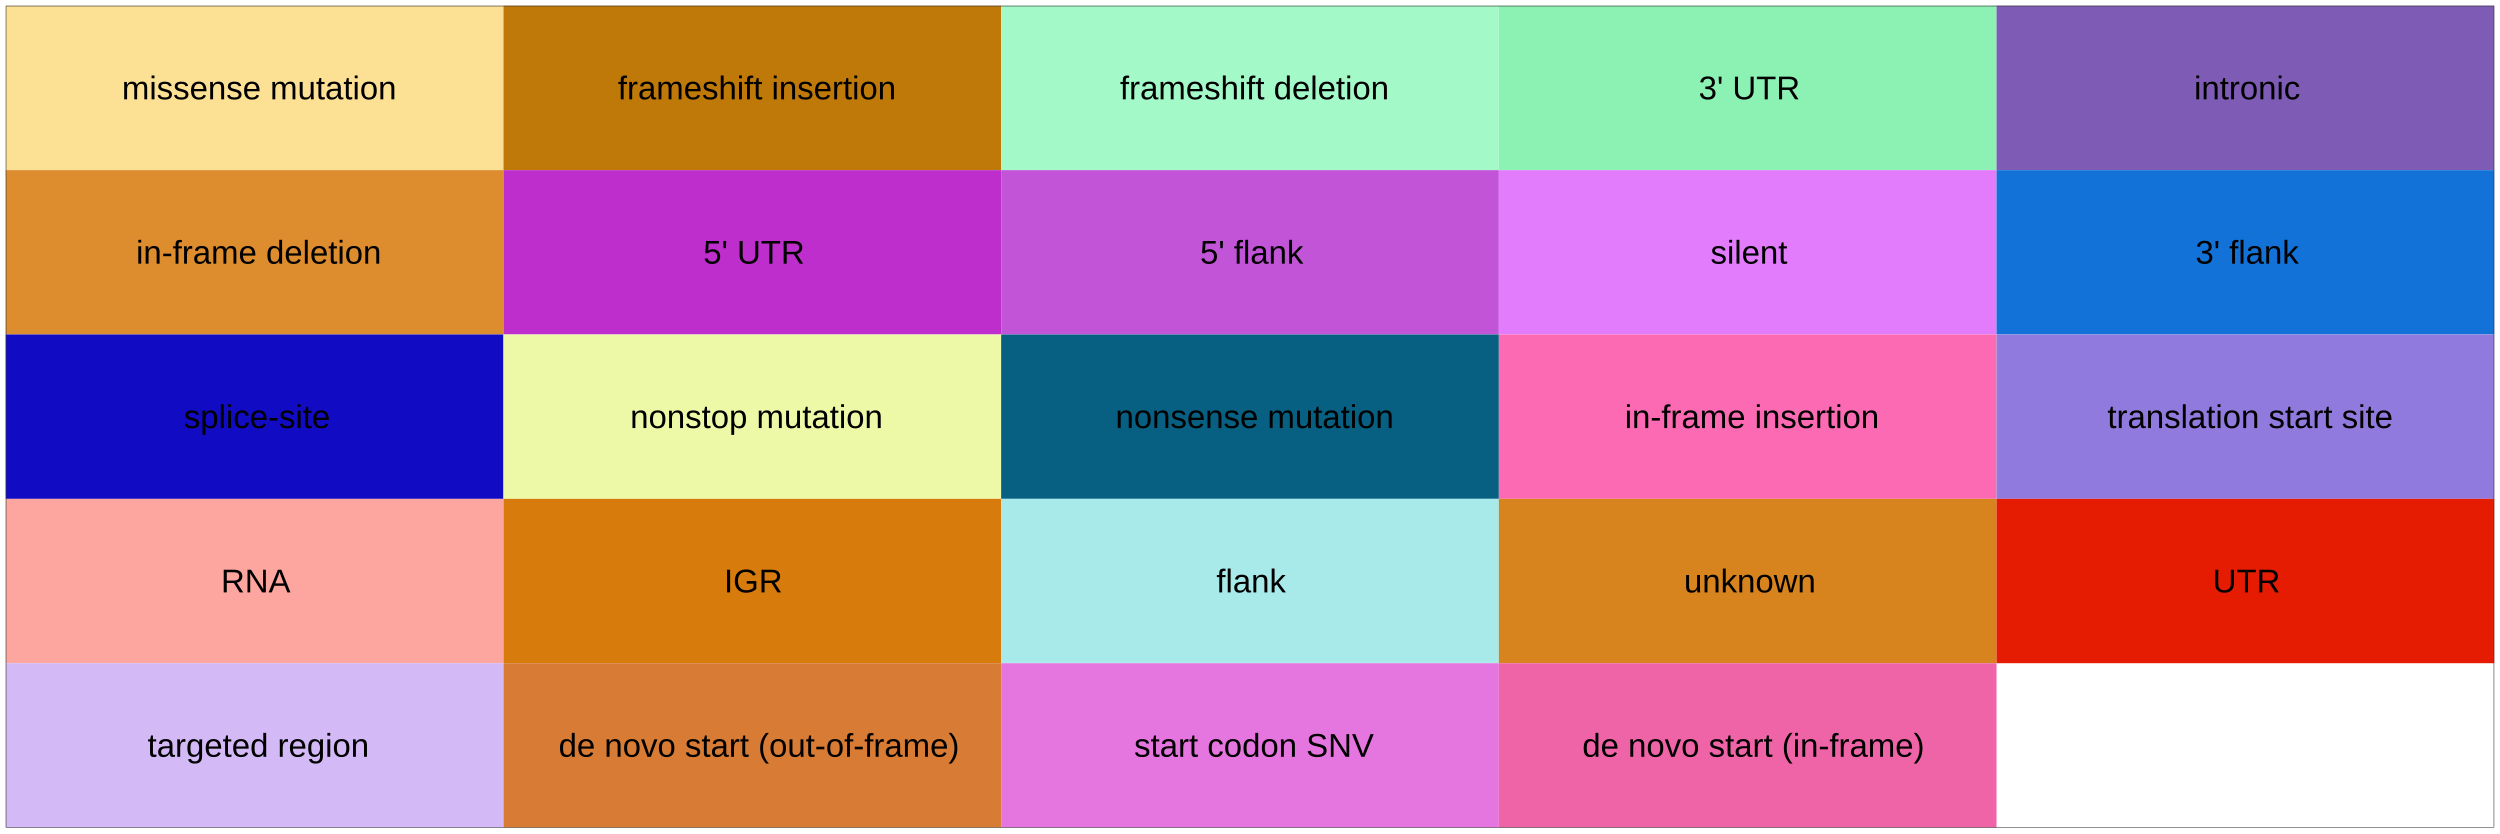
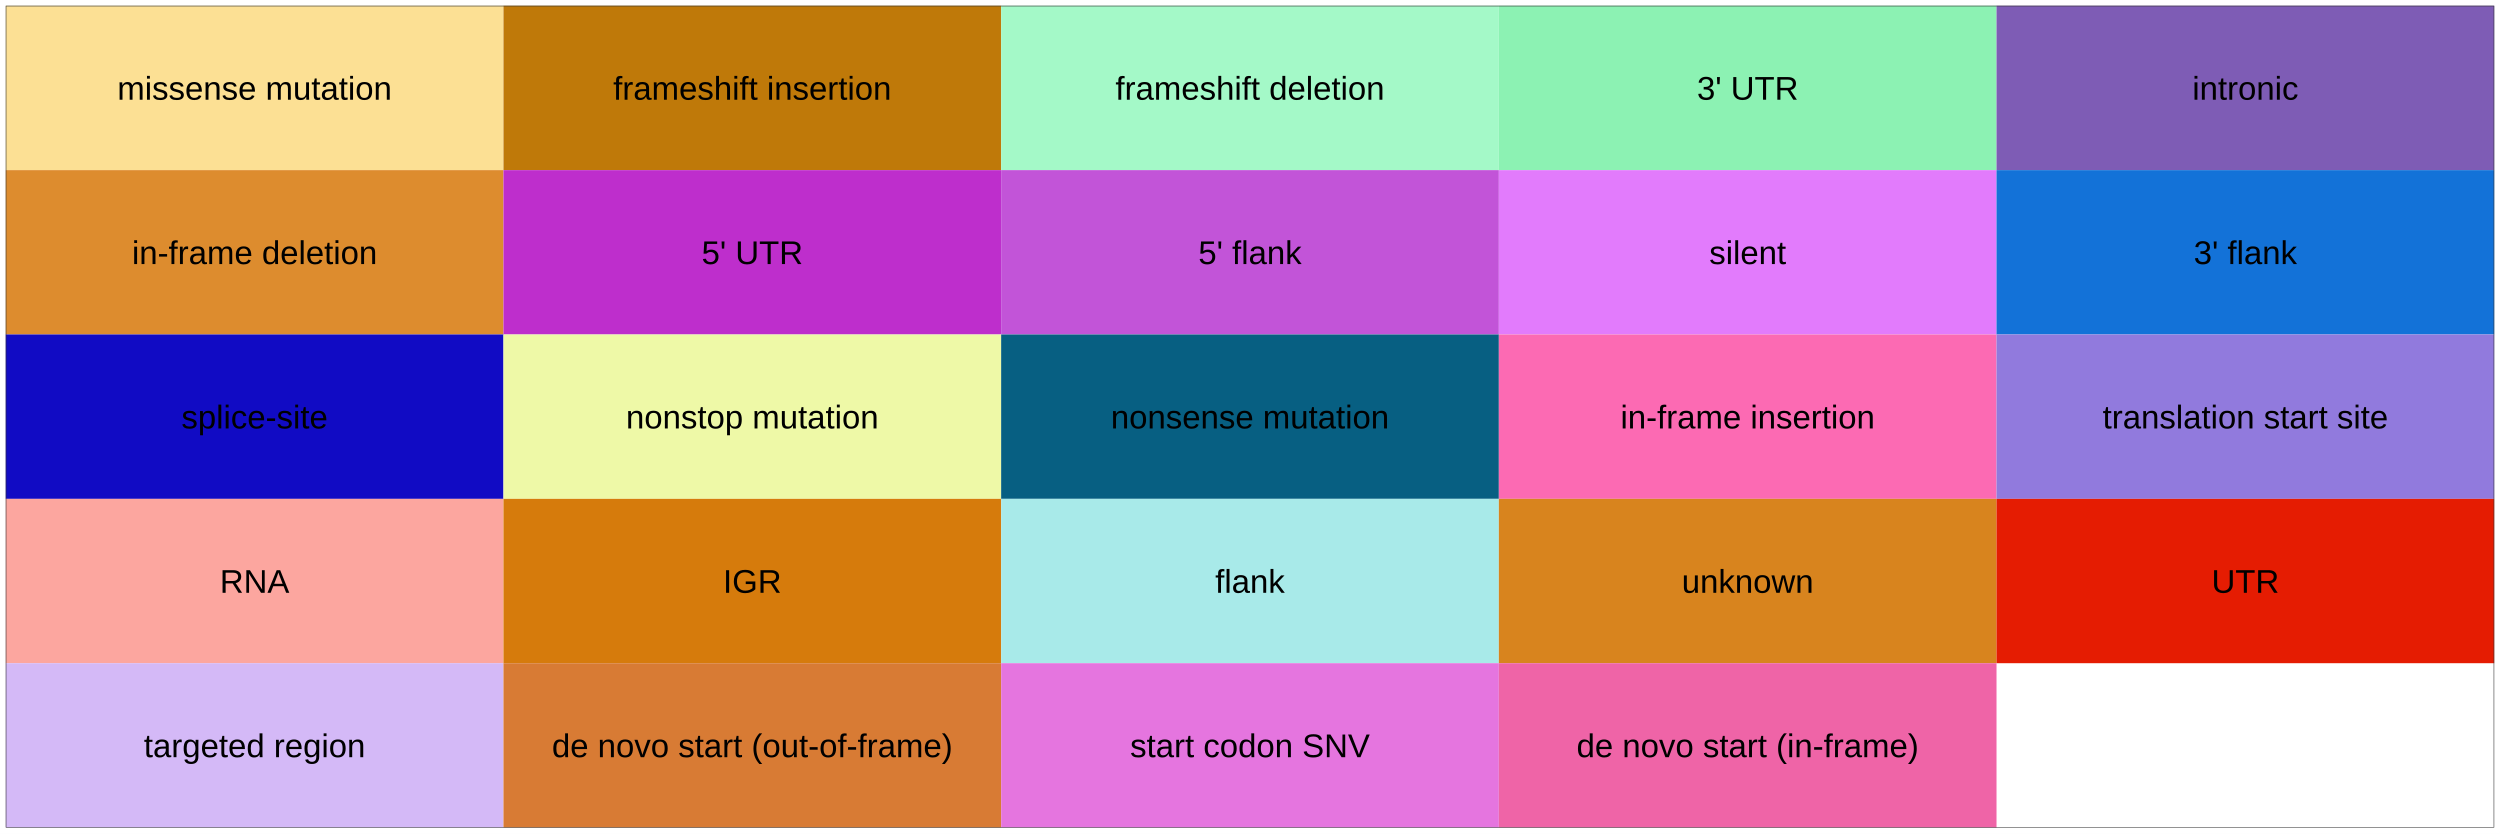
<svg xmlns="http://www.w3.org/2000/svg" viewBox="0 0 864.00 288.00">
  <defs>
    <style type="text/css">
    line, polyline, polygon, path, rect, circle {
      fill: none;
      stroke: #000000;
      stroke-linecap: round;
      stroke-linejoin: round;
      stroke-miterlimit: 10.00;
    }
  </style>
  </defs>
  <rect width="100%" height="100%" style="stroke: none; fill: #FFFFFF;" />
  <rect x="0.00" y="0.00" width="864.00" height="288.00" style="stroke-width: 0.39; stroke: #FFFFFF; fill: #FFFFFF;" />
  <defs>
    <clipPath id="cpMS45OXw4NjIuMDF8Mjg2LjAxfDEuOTk=">
      <rect x="1.99" y="1.99" width="860.01" height="284.01" />
    </clipPath>
  </defs>
  <rect x="1.99" y="1.99" width="860.01" height="284.01" style="stroke-width: 0.39; stroke: none; fill: #FFFFFF;" clip-path="url(#cpMS45OXw4NjIuMDF8Mjg2LjAxfDEuOTk=)" />
  <rect x="1.99" y="1.99" width="172.00" height="56.80" style="stroke-width: 0.21; stroke: none; stroke-linecap: square; stroke-linejoin: miter; fill: #FCE094;" clip-path="url(#cpMS45OXw4NjIuMDF8Mjg2LjAxfDEuOTk=)" />
  <rect x="174.00" y="1.99" width="172.00" height="56.80" style="stroke-width: 0.21; stroke: none; stroke-linecap: square; stroke-linejoin: miter; fill: #BF7909;" clip-path="url(#cpMS45OXw4NjIuMDF8Mjg2LjAxfDEuOTk=)" />
  <rect x="346.00" y="1.99" width="172.00" height="56.80" style="stroke-width: 0.21; stroke: none; stroke-linecap: square; stroke-linejoin: miter; fill: #A4F9C8;" clip-path="url(#cpMS45OXw4NjIuMDF8Mjg2LjAxfDEuOTk=)" />
  <rect x="518.00" y="1.99" width="172.00" height="56.80" style="stroke-width: 0.21; stroke: none; stroke-linecap: square; stroke-linejoin: miter; fill: #8CF2B3;" clip-path="url(#cpMS45OXw4NjIuMDF8Mjg2LjAxfDEuOTk=)" />
  <rect x="690.00" y="1.99" width="172.00" height="56.80" style="stroke-width: 0.21; stroke: none; stroke-linecap: square; stroke-linejoin: miter; fill: #7E5CB5;" clip-path="url(#cpMS45OXw4NjIuMDF8Mjg2LjAxfDEuOTk=)" />
  <rect x="1.99" y="58.80" width="172.00" height="56.80" style="stroke-width: 0.21; stroke: none; stroke-linecap: square; stroke-linejoin: miter; fill: #DD8C2E;" clip-path="url(#cpMS45OXw4NjIuMDF8Mjg2LjAxfDEuOTk=)" />
  <rect x="174.00" y="58.80" width="172.00" height="56.80" style="stroke-width: 0.21; stroke: none; stroke-linecap: square; stroke-linejoin: miter; fill: #BE2ECC;" clip-path="url(#cpMS45OXw4NjIuMDF8Mjg2LjAxfDEuOTk=)" />
  <rect x="346.00" y="58.80" width="172.00" height="56.80" style="stroke-width: 0.21; stroke: none; stroke-linecap: square; stroke-linejoin: miter; fill: #C254D8;" clip-path="url(#cpMS45OXw4NjIuMDF8Mjg2LjAxfDEuOTk=)" />
  <rect x="518.00" y="58.80" width="172.00" height="56.80" style="stroke-width: 0.21; stroke: none; stroke-linecap: square; stroke-linejoin: miter; fill: #E27BFC;" clip-path="url(#cpMS45OXw4NjIuMDF8Mjg2LjAxfDEuOTk=)" />
  <rect x="690.00" y="58.80" width="172.00" height="56.80" style="stroke-width: 0.21; stroke: none; stroke-linecap: square; stroke-linejoin: miter; fill: #1372D8;" clip-path="url(#cpMS45OXw4NjIuMDF8Mjg2LjAxfDEuOTk=)" />
  <rect x="1.99" y="115.60" width="172.00" height="56.80" style="stroke-width: 0.21; stroke: none; stroke-linecap: square; stroke-linejoin: miter; fill: #110BC4;" clip-path="url(#cpMS45OXw4NjIuMDF8Mjg2LjAxfDEuOTk=)" />
  <rect x="174.00" y="115.60" width="172.00" height="56.80" style="stroke-width: 0.21; stroke: none; stroke-linecap: square; stroke-linejoin: miter; fill: #EEF9A7;" clip-path="url(#cpMS45OXw4NjIuMDF8Mjg2LjAxfDEuOTk=)" />
  <rect x="346.00" y="115.60" width="172.00" height="56.80" style="stroke-width: 0.21; stroke: none; stroke-linecap: square; stroke-linejoin: miter; fill: #075F82;" clip-path="url(#cpMS45OXw4NjIuMDF8Mjg2LjAxfDEuOTk=)" />
  <rect x="518.00" y="115.60" width="172.00" height="56.80" style="stroke-width: 0.21; stroke: none; stroke-linecap: square; stroke-linejoin: miter; fill: #FC6AB3;" clip-path="url(#cpMS45OXw4NjIuMDF8Mjg2LjAxfDEuOTk=)" />
  <rect x="690.00" y="115.60" width="172.00" height="56.80" style="stroke-width: 0.21; stroke: none; stroke-linecap: square; stroke-linejoin: miter; fill: #917ADD;" clip-path="url(#cpMS45OXw4NjIuMDF8Mjg2LjAxfDEuOTk=)" />
  <rect x="1.99" y="172.40" width="172.00" height="56.80" style="stroke-width: 0.21; stroke: none; stroke-linecap: square; stroke-linejoin: miter; fill: #FCA69F;" clip-path="url(#cpMS45OXw4NjIuMDF8Mjg2LjAxfDEuOTk=)" />
  <rect x="174.00" y="172.40" width="172.00" height="56.80" style="stroke-width: 0.21; stroke: none; stroke-linecap: square; stroke-linejoin: miter; fill: #D67B0C;" clip-path="url(#cpMS45OXw4NjIuMDF8Mjg2LjAxfDEuOTk=)" />
  <rect x="346.00" y="172.40" width="172.00" height="56.80" style="stroke-width: 0.21; stroke: none; stroke-linecap: square; stroke-linejoin: miter; fill: #A8EAE9;" clip-path="url(#cpMS45OXw4NjIuMDF8Mjg2LjAxfDEuOTk=)" />
  <rect x="518.00" y="172.40" width="172.00" height="56.80" style="stroke-width: 0.21; stroke: none; stroke-linecap: square; stroke-linejoin: miter; fill: #D8841E;" clip-path="url(#cpMS45OXw4NjIuMDF8Mjg2LjAxfDEuOTk=)" />
  <rect x="690.00" y="172.40" width="172.00" height="56.80" style="stroke-width: 0.21; stroke: none; stroke-linecap: square; stroke-linejoin: miter; fill: #E51C02;" clip-path="url(#cpMS45OXw4NjIuMDF8Mjg2LjAxfDEuOTk=)" />
  <rect x="1.99" y="229.20" width="172.00" height="56.80" style="stroke-width: 0.21; stroke: none; stroke-linecap: square; stroke-linejoin: miter; fill: #D4B9F7;" clip-path="url(#cpMS45OXw4NjIuMDF8Mjg2LjAxfDEuOTk=)" />
  <rect x="174.00" y="229.20" width="172.00" height="56.80" style="stroke-width: 0.21; stroke: none; stroke-linecap: square; stroke-linejoin: miter; fill: #D87B34;" clip-path="url(#cpMS45OXw4NjIuMDF8Mjg2LjAxfDEuOTk=)" />
  <rect x="346.00" y="229.20" width="172.00" height="56.80" style="stroke-width: 0.21; stroke: none; stroke-linecap: square; stroke-linejoin: miter; fill: #E575DF;" clip-path="url(#cpMS45OXw4NjIuMDF8Mjg2LjAxfDEuOTk=)" />
  <rect x="518.00" y="229.20" width="172.00" height="56.80" style="stroke-width: 0.21; stroke: none; stroke-linecap: square; stroke-linejoin: miter; fill: #EF64A7;" clip-path="url(#cpMS45OXw4NjIuMDF8Mjg2LjAxfDEuOTk=)" />
  <g clip-path="url(#cpMS45OXw4NjIuMDF8Mjg2LjAxfDEuOTk=)">
-     <text x="42.14" y="34.33" style="font-size: 11.38px; font-family: Arial;" textLength="91.71px" lengthAdjust="spacingAndGlyphs">missense mutation</text>
+     <text x="40.55" y="34.47" style="font-size: 11.38px; font-family: Arial;" textLength="94.88px" lengthAdjust="spacingAndGlyphs">missense mutation</text>
  </g>
  <g clip-path="url(#cpMS45OXw4NjIuMDF8Mjg2LjAxfDEuOTk=)">
-     <text x="213.53" y="34.33" style="font-size: 11.38px; font-family: Arial;" textLength="92.93px" lengthAdjust="spacingAndGlyphs">frameshift insertion</text>
+     <text x="211.92" y="34.47" style="font-size: 11.38px; font-family: Arial;" textLength="96.14px" lengthAdjust="spacingAndGlyphs">frameshift insertion</text>
  </g>
  <g clip-path="url(#cpMS45OXw4NjIuMDF8Mjg2LjAxfDEuOTk=)">
-     <text x="387.06" y="34.33" style="font-size: 11.38px; font-family: Arial;" textLength="89.88px" lengthAdjust="spacingAndGlyphs">frameshift deletion</text>
+     <text x="385.50" y="34.47" style="font-size: 11.38px; font-family: Arial;" textLength="92.99px" lengthAdjust="spacingAndGlyphs">frameshift deletion</text>
  </g>
  <g clip-path="url(#cpMS45OXw4NjIuMDF8Mjg2LjAxfDEuOTk=)">
-     <text x="587.06" y="34.33" style="font-size: 11.38px; font-family: Arial;" textLength="33.88px" lengthAdjust="spacingAndGlyphs">3' UTR</text>
+     <text x="586.48" y="34.47" style="font-size: 11.38px; font-family: Arial;" textLength="35.05px" lengthAdjust="spacingAndGlyphs">3' UTR</text>
  </g>
  <g clip-path="url(#cpMS45OXw4NjIuMDF8Mjg2LjAxfDEuOTk=)">
-     <text x="758.28" y="34.33" style="font-size: 11.38px; font-family: Arial;" textLength="35.46px" lengthAdjust="spacingAndGlyphs">intronic</text>
+     <text x="757.66" y="34.47" style="font-size: 11.38px; font-family: Arial;" textLength="36.69px" lengthAdjust="spacingAndGlyphs">intronic</text>
  </g>
  <g clip-path="url(#cpMS45OXw4NjIuMDF8Mjg2LjAxfDEuOTk=)">
-     <text x="47.03" y="91.13" style="font-size: 11.38px; font-family: Arial;" textLength="81.93px" lengthAdjust="spacingAndGlyphs">in-frame deletion</text>
+     <text x="45.61" y="91.27" style="font-size: 11.38px; font-family: Arial;" textLength="84.77px" lengthAdjust="spacingAndGlyphs">in-frame deletion</text>
  </g>
  <g clip-path="url(#cpMS45OXw4NjIuMDF8Mjg2LjAxfDEuOTk=)">
-     <text x="243.06" y="91.13" style="font-size: 11.38px; font-family: Arial;" textLength="33.88px" lengthAdjust="spacingAndGlyphs">5' UTR</text>
+     <text x="242.47" y="91.27" style="font-size: 11.38px; font-family: Arial;" textLength="35.05px" lengthAdjust="spacingAndGlyphs">5' UTR</text>
  </g>
  <g clip-path="url(#cpMS45OXw4NjIuMDF8Mjg2LjAxfDEuOTk=)">
-     <text x="414.75" y="91.13" style="font-size: 11.38px; font-family: Arial;" textLength="34.51px" lengthAdjust="spacingAndGlyphs">5' flank</text>
+     <text x="414.15" y="91.27" style="font-size: 11.38px; font-family: Arial;" textLength="35.70px" lengthAdjust="spacingAndGlyphs">5' flank</text>
  </g>
  <g clip-path="url(#cpMS45OXw4NjIuMDF8Mjg2LjAxfDEuOTk=)">
-     <text x="591.16" y="91.13" style="font-size: 11.38px; font-family: Arial;" textLength="25.68px" lengthAdjust="spacingAndGlyphs">silent</text>
+     <text x="590.72" y="91.27" style="font-size: 11.38px; font-family: Arial;" textLength="26.57px" lengthAdjust="spacingAndGlyphs">silent</text>
  </g>
  <g clip-path="url(#cpMS45OXw4NjIuMDF8Mjg2LjAxfDEuOTk=)">
-     <text x="758.75" y="91.13" style="font-size: 11.38px; font-family: Arial;" textLength="34.51px" lengthAdjust="spacingAndGlyphs">3' flank</text>
+     <text x="758.15" y="91.27" style="font-size: 11.38px; font-family: Arial;" textLength="35.70px" lengthAdjust="spacingAndGlyphs">3' flank</text>
  </g>
  <g clip-path="url(#cpMS45OXw4NjIuMDF8Mjg2LjAxfDEuOTk=)">
-     <text x="63.54" y="147.94" style="font-size: 11.38px; font-family: Arial;" textLength="48.90px" lengthAdjust="spacingAndGlyphs">splice-site</text>
+     <text x="62.69" y="148.07" style="font-size: 11.38px; font-family: Arial;" textLength="50.60px" lengthAdjust="spacingAndGlyphs">splice-site</text>
  </g>
  <g clip-path="url(#cpMS45OXw4NjIuMDF8Mjg2LjAxfDEuOTk=)">
-     <text x="217.80" y="147.94" style="font-size: 11.38px; font-family: Arial;" textLength="84.39px" lengthAdjust="spacingAndGlyphs">nonstop mutation</text>
+     <text x="216.34" y="148.07" style="font-size: 11.38px; font-family: Arial;" textLength="87.31px" lengthAdjust="spacingAndGlyphs">nonstop mutation</text>
  </g>
  <g clip-path="url(#cpMS45OXw4NjIuMDF8Mjg2LjAxfDEuOTk=)">
-     <text x="385.52" y="147.94" style="font-size: 11.38px; font-family: Arial;" textLength="92.95px" lengthAdjust="spacingAndGlyphs">nonsense mutation</text>
+     <text x="383.91" y="148.07" style="font-size: 11.38px; font-family: Arial;" textLength="96.17px" lengthAdjust="spacingAndGlyphs">nonsense mutation</text>
  </g>
  <g clip-path="url(#cpMS45OXw4NjIuMDF8Mjg2LjAxfDEuOTk=)">
-     <text x="561.51" y="147.94" style="font-size: 11.38px; font-family: Arial;" textLength="84.98px" lengthAdjust="spacingAndGlyphs">in-frame insertion</text>
+     <text x="560.04" y="148.07" style="font-size: 11.38px; font-family: Arial;" textLength="87.92px" lengthAdjust="spacingAndGlyphs">in-frame insertion</text>
  </g>
  <g clip-path="url(#cpMS45OXw4NjIuMDF8Mjg2LjAxfDEuOTk=)">
-     <text x="728.32" y="147.94" style="font-size: 11.38px; font-family: Arial;" textLength="95.37px" lengthAdjust="spacingAndGlyphs">translation start site</text>
+     <text x="726.67" y="148.07" style="font-size: 11.38px; font-family: Arial;" textLength="98.68px" lengthAdjust="spacingAndGlyphs">translation start site</text>
  </g>
  <g clip-path="url(#cpMS45OXw4NjIuMDF8Mjg2LjAxfDEuOTk=)">
-     <text x="76.38" y="204.74" style="font-size: 11.38px; font-family: Arial;" textLength="23.22px" lengthAdjust="spacingAndGlyphs">RNA</text>
+     <text x="75.98" y="204.88" style="font-size: 11.38px; font-family: Arial;" textLength="24.03px" lengthAdjust="spacingAndGlyphs">RNA</text>
  </g>
  <g clip-path="url(#cpMS45OXw4NjIuMDF8Mjg2LjAxfDEuOTk=)">
-     <text x="250.22" y="204.74" style="font-size: 11.38px; font-family: Arial;" textLength="19.56px" lengthAdjust="spacingAndGlyphs">IGR</text>
+     <text x="249.88" y="204.88" style="font-size: 11.38px; font-family: Arial;" textLength="20.23px" lengthAdjust="spacingAndGlyphs">IGR</text>
  </g>
  <g clip-path="url(#cpMS45OXw4NjIuMDF8Mjg2LjAxfDEuOTk=)">
-     <text x="420.38" y="204.74" style="font-size: 11.38px; font-family: Arial;" textLength="23.24px" lengthAdjust="spacingAndGlyphs">flank</text>
+     <text x="419.98" y="204.88" style="font-size: 11.38px; font-family: Arial;" textLength="24.04px" lengthAdjust="spacingAndGlyphs">flank</text>
  </g>
  <g clip-path="url(#cpMS45OXw4NjIuMDF8Mjg2LjAxfDEuOTk=)">
-     <text x="581.99" y="204.74" style="font-size: 11.38px; font-family: Arial;" textLength="44.03px" lengthAdjust="spacingAndGlyphs">unknown</text>
+     <text x="581.22" y="204.88" style="font-size: 11.38px; font-family: Arial;" textLength="45.56px" lengthAdjust="spacingAndGlyphs">unknown</text>
  </g>
  <g clip-path="url(#cpMS45OXw4NjIuMDF8Mjg2LjAxfDEuOTk=)">
-     <text x="764.70" y="204.74" style="font-size: 11.38px; font-family: Arial;" textLength="22.61px" lengthAdjust="spacingAndGlyphs">UTR</text>
+     <text x="764.31" y="204.88" style="font-size: 11.38px; font-family: Arial;" textLength="23.39px" lengthAdjust="spacingAndGlyphs">UTR</text>
  </g>
  <g clip-path="url(#cpMS45OXw4NjIuMDF8Mjg2LjAxfDEuOTk=)">
-     <text x="51.00" y="261.54" style="font-size: 11.38px; font-family: Arial;" textLength="74.00px" lengthAdjust="spacingAndGlyphs">targeted region</text>
+     <text x="49.71" y="261.68" style="font-size: 11.38px; font-family: Arial;" textLength="76.56px" lengthAdjust="spacingAndGlyphs">targeted region</text>
  </g>
  <g clip-path="url(#cpMS45OXw4NjIuMDF8Mjg2LjAxfDEuOTk=)">
-     <text x="193.05" y="261.54" style="font-size: 11.38px; font-family: Arial;" textLength="133.89px" lengthAdjust="spacingAndGlyphs">de novo start (out-of-frame)</text>
+     <text x="190.74" y="261.68" style="font-size: 11.38px; font-family: Arial;" textLength="138.52px" lengthAdjust="spacingAndGlyphs">de novo start (out-of-frame)</text>
  </g>
  <g clip-path="url(#cpMS45OXw4NjIuMDF8Mjg2LjAxfDEuOTk=)">
-     <text x="391.95" y="261.54" style="font-size: 11.38px; font-family: Arial;" textLength="80.09px" lengthAdjust="spacingAndGlyphs">start codon SNV</text>
+     <text x="390.57" y="261.68" style="font-size: 11.38px; font-family: Arial;" textLength="82.87px" lengthAdjust="spacingAndGlyphs">start codon SNV</text>
  </g>
  <g clip-path="url(#cpMS45OXw4NjIuMDF8Mjg2LjAxfDEuOTk=)">
-     <text x="546.84" y="261.54" style="font-size: 11.38px; font-family: Arial;" textLength="114.32px" lengthAdjust="spacingAndGlyphs">de novo start (in-frame)</text>
+     <text x="544.86" y="261.68" style="font-size: 11.38px; font-family: Arial;" textLength="118.28px" lengthAdjust="spacingAndGlyphs">de novo start (in-frame)</text>
  </g>
  <rect x="1.99" y="1.99" width="860.01" height="284.01" style="stroke-width: 0.39; stroke: #333333;" clip-path="url(#cpMS45OXw4NjIuMDF8Mjg2LjAxfDEuOTk=)" />
  <defs>
    <clipPath id="cpMC4wMHw4NjQuMDB8Mjg4LjAwfDAuMDA=">
      <rect x="0.00" y="0.00" width="864.00" height="288.00" />
    </clipPath>
  </defs>
</svg>
